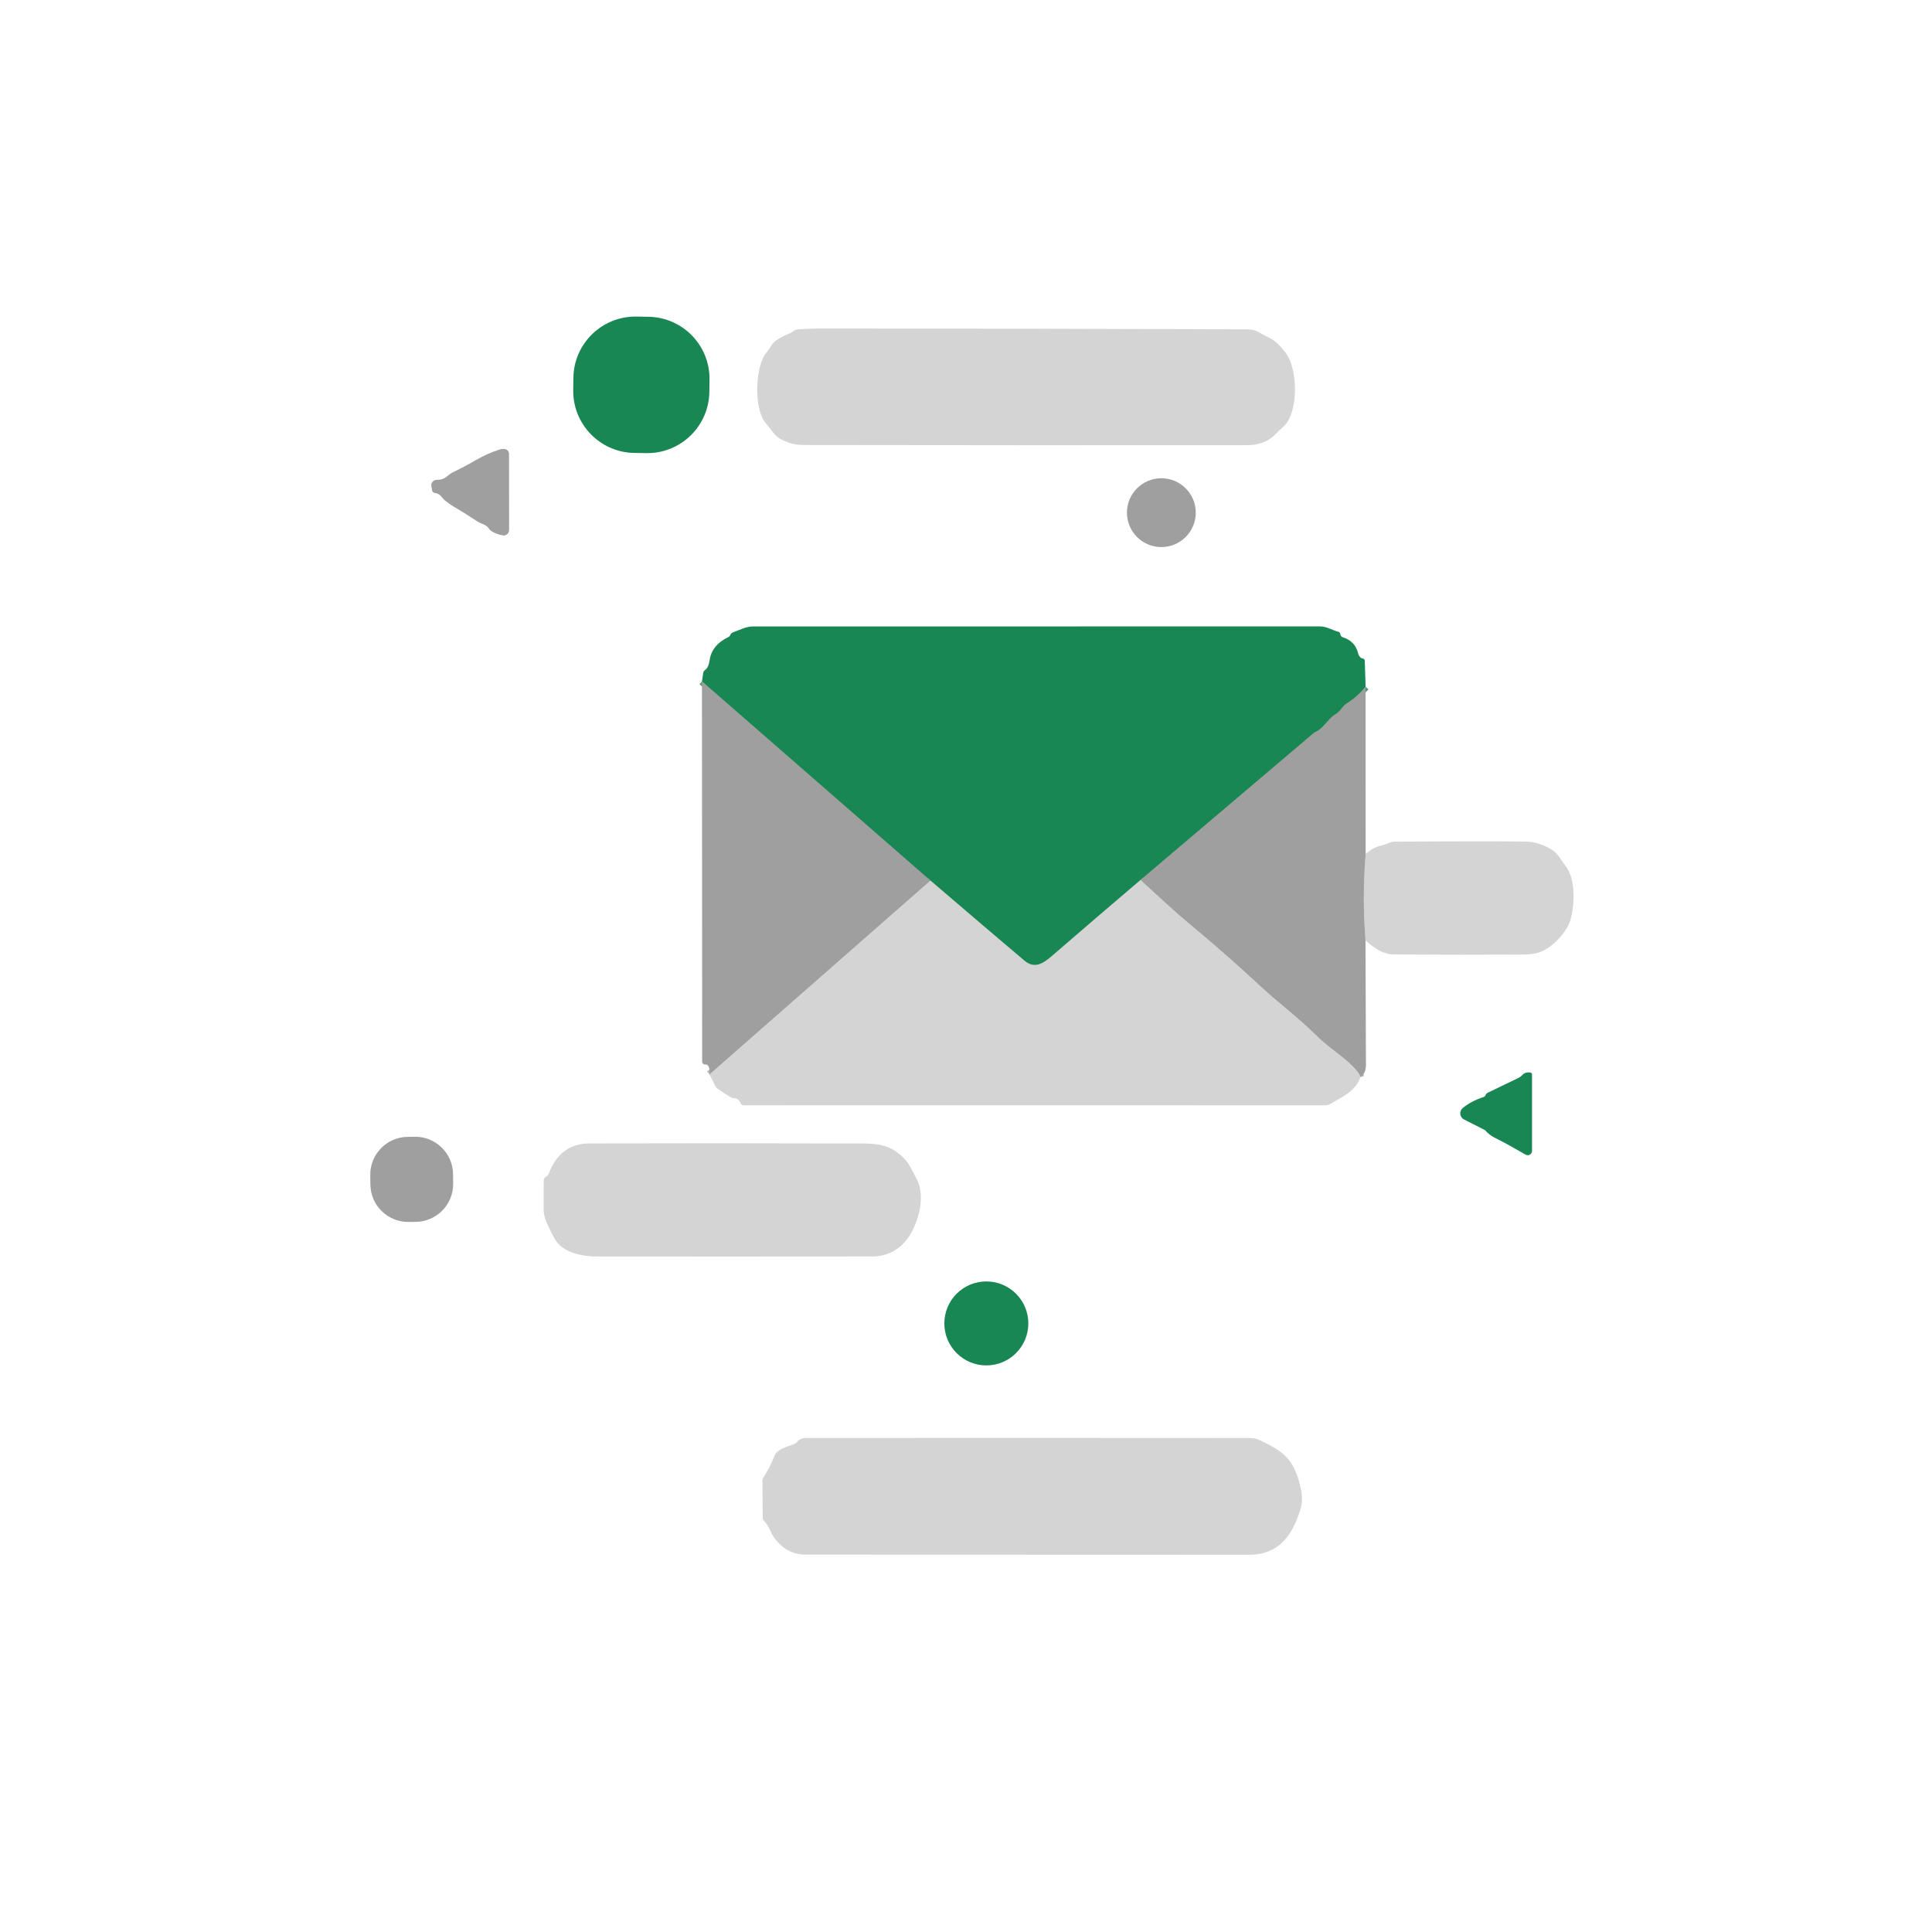
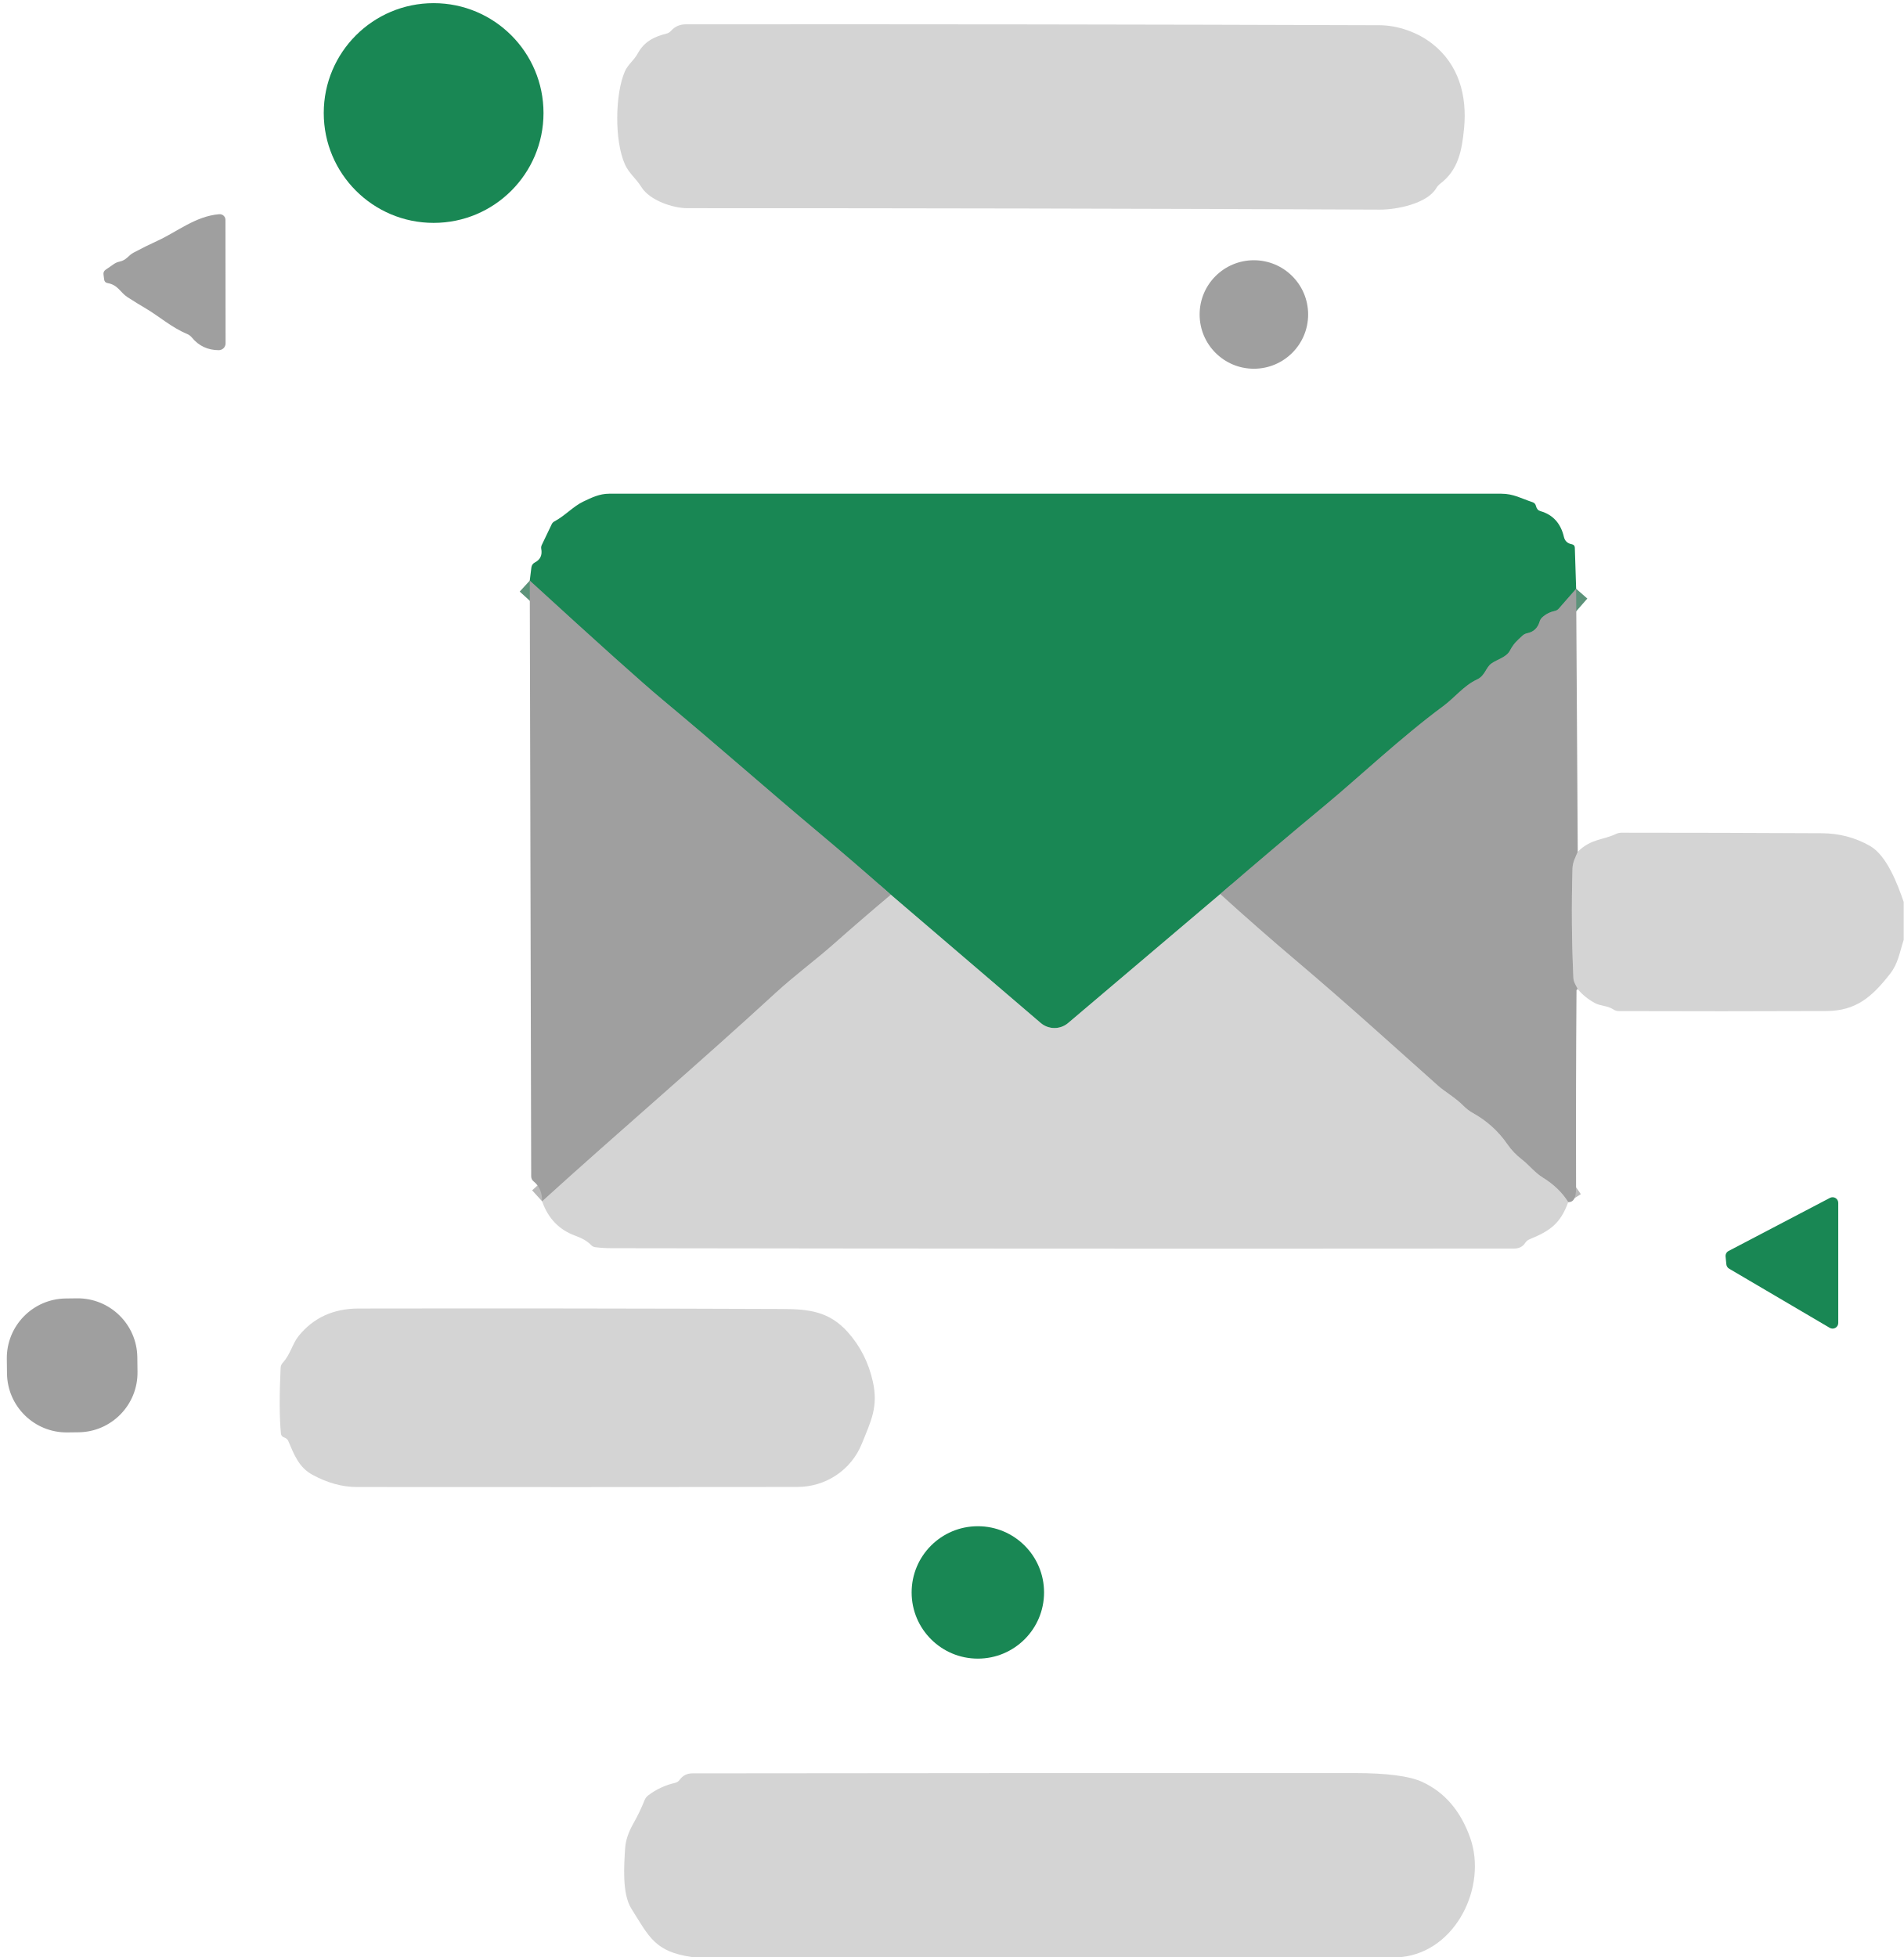
- <svg xmlns="http://www.w3.org/2000/svg" version="1.1" viewBox="0.00 0.00 512.00 512.00">
-   <g stroke-width="2.00" fill="none" stroke-linecap="butt">
-     <path stroke="#5c937a" vector-effect="non-scaling-stroke" d="   M 361.90 182.02   Q 359.51 184.81 356.97 186.36   C 355.70 187.13 355.43 188.35 353.99 189.23   C 351.75 190.60 350.83 193.05 348.45 194.06   A 0.90 0.85 -73.5 0 0 348.28 194.16   L 302.25 233.21" />
-     <path stroke="#77ae94" vector-effect="non-scaling-stroke" d="   M 302.25 233.21   Q 290.51 243.20 278.82 253.31   C 276.30 255.49 274.11 256.82 271.44 254.56   Q 259.14 244.14 246.58 233.37" />
-     <path stroke="#5c937a" vector-effect="non-scaling-stroke" d="   M 246.58 233.37   L 186.03 180.58" />
-     <path stroke="#bababa" vector-effect="non-scaling-stroke" d="   M 246.58 233.37   L 188.03 284.73" />
-     <path stroke="#bababa" vector-effect="non-scaling-stroke" d="   M 361.91 226.28   Q 360.97 237.80 361.87 249.21" />
-     <path stroke="#bababa" vector-effect="non-scaling-stroke" d="   M 360.54 285.43   C 359.87 283.16 355.14 279.62 353.23 278.18   Q 350.70 276.27 348.44 274.03   C 343.94 269.57 338.88 265.86 334.24 261.55   Q 324.82 252.79 314.92 244.58   C 310.53 240.93 306.48 237.03 302.25 233.21" />
+ <svg xmlns="http://www.w3.org/2000/svg" version="1.1" viewBox="0.00 0.00 320.00 329.00" width="320.00" height="329.00">
+   <g stroke-width="5.00" fill="none" stroke-linecap="butt">
+     <path stroke="#5c937a" vector-effect="non-scaling-stroke" d="   M 264.94 98.98   L 262.02 102.32   A 1.19 1.14 -74.7 0 1 261.38 102.70   Q 260.14 102.97 259.26 103.77   Q 258.93 104.07 258.80 104.50   Q 258.32 106.12 256.74 106.45   Q 256.27 106.54 255.92 106.86   C 255.00 107.71 254.47 108.14 253.80 109.39   C 253.21 110.51 251.66 110.85 250.70 111.54   C 249.73 112.23 249.66 113.59 248.26 114.24   C 246.09 115.24 244.53 117.28 242.60 118.71   C 235.68 123.81 228.19 130.86 222.93 135.22   Q 213.66 142.91 205.11 150.31" />
+     <path stroke="#77ae94" vector-effect="non-scaling-stroke" d="   M 205.11 150.31   L 179.54 171.99   A 3.56 3.55 45.1 0 1 174.94 171.98   L 149.75 150.42" />
+     <path stroke="#5c937a" vector-effect="non-scaling-stroke" d="   M 149.75 150.42   Q 143.69 145.05 137.16 139.58   C 129.86 133.48 120.69 125.39 111.37 117.63   Q 106.28 113.39 89.05 97.61" />
+     <path stroke="#bababa" vector-effect="non-scaling-stroke" d="   M 149.75 150.42   Q 144.88 154.51 140.02 158.81   C 137.15 161.35 133.47 164.08 130.37 166.93   C 117.48 178.79 104.13 190.16 91.13 201.96" />
+     <path stroke="#bababa" vector-effect="non-scaling-stroke" d="   M 265.21 143.19   C 264.81 144.20 264.37 144.89 264.33 146.00   Q 264.06 155.22 264.48 164.43   C 264.51 165.10 264.95 165.71 265.23 166.31" />
+     <path stroke="#bababa" vector-effect="non-scaling-stroke" d="   M 263.61 202.09   Q 262.09 199.67 259.37 197.99   C 257.93 197.10 257.09 195.90 255.79 194.90   Q 254.37 193.80 253.40 192.39   Q 251.12 189.08 247.57 187.11   Q 246.69 186.62 245.93 185.84   C 244.70 184.59 242.78 183.46 241.79 182.58   C 233.94 175.59 226.74 169.02 218.16 161.75   Q 211.53 156.14 205.11 150.31" />
  </g>
-   <rect fill="#198754" x="-18.04" y="-18.07" transform="translate(169.97,101.99) rotate(0.8)" width="36.08" height="36.14" rx="16.44" />
-   <path fill="#d4d4d4" d="   M 210.15 87.83   Q 210.74 87.31 211.75 87.26   Q 215.74 87.06 217.00 87.06   Q 273.81 87.06 330.63 87.28   C 333.03 87.29 333.78 88.30 335.85 89.25   C 338.07 90.27 339.00 91.46 340.48 93.19   C 344.01 97.31 344.36 109.61 339.90 113.27   Q 339.05 113.97 338.19 114.89   C 336.17 117.07 333.50 117.98 330.34 117.98   Q 271.67 118.02 213.00 117.93   Q 209.44 117.92 206.52 116.14   C 205.16 115.30 204.13 113.51 202.91 112.11   C 199.69 108.43 200.06 96.88 203.25 93.26   C 204.11 92.28 204.56 90.99 205.62 90.27   Q 207.35 89.08 209.32 88.32   Q 209.78 88.15 210.15 87.83   Z" />
-   <path fill="#9f9f9f" d="   M 120.30 134.29   Q 119.07 133.57 117.96 132.67   C 117.01 131.90 116.82 130.86 115.14 130.61   A 0.72 0.71 88.2 0 1 114.54 130.04   L 114.32 128.87   A 1.44 1.43 85.1 0 1 115.76 127.16   Q 117.28 127.19 118.28 126.38   Q 119.42 125.45 119.80 125.27   Q 123.07 123.69 126.20 121.88   Q 129.06 120.23 132.21 119.18   Q 133.57 118.73 134.29 119.19   Q 134.90 119.58 134.90 120.31   L 134.92 140.46   A 1.45 1.44 -85.3 0 1 133.24 141.89   Q 131.61 141.61 130.21 140.74   Q 129.83 140.50 129.60 140.13   C 128.86 138.93 127.48 138.84 126.54 138.21   Q 123.47 136.15 120.30 134.29   Z" />
-   <circle fill="#9f9f9f" cx="307.77" cy="135.86" r="9.12" />
-   <path fill="#198754" d="   M 361.90 182.02   Q 359.51 184.81 356.97 186.36   C 355.70 187.13 355.43 188.35 353.99 189.23   C 351.75 190.60 350.83 193.05 348.45 194.06   A 0.90 0.85 -73.5 0 0 348.28 194.16   L 302.25 233.21   Q 290.51 243.20 278.82 253.31   C 276.30 255.49 274.11 256.82 271.44 254.56   Q 259.14 244.14 246.58 233.37   L 186.03 180.58   L 186.35 178.37   Q 186.43 177.87 186.83 177.58   Q 187.77 176.90 188.05 174.99   Q 188.62 170.96 192.99 168.85   Q 193.38 168.66 193.58 168.20   Q 193.79 167.74 194.27 167.57   C 196.12 166.92 197.65 166.01 199.67 166.01   Q 274.71 165.99 349.75 166.00   C 351.58 166.00 352.95 166.96 354.70 167.44   Q 355.11 167.56 355.18 167.98   Q 355.21 168.16 355.27 168.32   Q 355.44 168.75 355.88 168.89   Q 359.15 169.91 359.93 173.19   Q 360.07 173.76 360.48 174.16   Q 360.78 174.46 361.17 174.52   Q 361.66 174.60 361.68 175.10   L 361.90 182.02   Z" />
-   <path fill="#9f9f9f" d="   M 186.03 180.58   L 246.58 233.37   L 188.03 284.73   Q 188.21 282.02 186.87 282.10   A 0.75 0.74 88.2 0 1 186.08 281.35   L 186.03 180.58   Z" />
-   <path fill="#9f9f9f" d="   M 361.90 182.02   L 361.91 226.28   Q 360.97 237.80 361.87 249.21   Q 361.91 265.77 361.99 282.25   Q 362.00 284.42 360.54 285.43   C 359.87 283.16 355.14 279.62 353.23 278.18   Q 350.70 276.27 348.44 274.03   C 343.94 269.57 338.88 265.86 334.24 261.55   Q 324.82 252.79 314.92 244.58   C 310.53 240.93 306.48 237.03 302.25 233.21   L 348.28 194.16   A 0.90 0.85 -73.5 0 1 348.45 194.06   C 350.83 193.05 351.75 190.60 353.99 189.23   C 355.43 188.35 355.70 187.13 356.97 186.36   Q 359.51 184.81 361.90 182.02   Z" />
-   <path fill="#d4d4d4" d="   M 361.87 249.21   Q 360.97 237.80 361.91 226.28   C 363.41 225.09 364.42 224.44 366.46 223.96   C 367.58 223.70 368.47 223.05 369.57 223.05   Q 396.93 222.86 404.50 223.04   Q 407.75 223.11 411.04 225.05   C 412.91 226.15 413.45 227.64 414.79 229.33   C 417.65 232.93 417.36 239.86 416.13 243.92   C 415.15 247.18 411.17 251.34 407.87 252.40   Q 406.15 252.96 403.54 252.97   Q 386.40 253.06 369.26 252.94   Q 365.86 252.92 361.87 249.21   Z" />
-   <path fill="#d4d4d4" d="   M 302.25 233.21   C 306.48 237.03 310.53 240.93 314.92 244.58   Q 324.82 252.79 334.24 261.55   C 338.88 265.86 343.94 269.57 348.44 274.03   Q 350.70 276.27 353.23 278.18   C 355.14 279.62 359.87 283.16 360.54 285.43   C 359.14 289.29 355.82 290.57 352.84 292.40   A 3.61 3.55 28.7 0 1 350.96 292.93   L 197.11 292.91   Q 196.49 292.91 196.25 292.33   Q 195.75 291.07 194.43 291.01   Q 193.94 290.98 193.52 290.71   L 190.27 288.61   Q 189.81 288.31 189.56 287.81   L 188.03 284.73   L 246.58 233.37   Q 259.14 244.14 271.44 254.56   C 274.11 256.82 276.30 255.49 278.82 253.31   Q 290.51 243.20 302.25 233.21   Z" />
-   <path fill="#198754" d="   M 396.18 301.54   Q 394.70 300.82 393.59 299.54   A 0.28 0.25 75.1 0 0 393.50 299.48   L 387.98 296.67   A 1.83 1.82 38.4 0 1 387.63 293.65   Q 389.81 291.82 393.21 290.70   Q 393.52 290.60 393.71 290.18   Q 393.88 289.77 394.28 289.58   L 402.51 285.61   Q 403.00 285.37 403.36 284.96   Q 404.19 284.01 405.55 284.24   Q 406.00 284.32 406.00 284.77   L 406.00 305.01   A 1.13 1.13 0.0 0 1 404.32 306.00   C 401.48 304.42 399.05 302.93 396.18 301.54   Z" />
-   <rect fill="#9f9f9f" x="-10.97" y="-11.28" transform="translate(109.11,312.54) rotate(-0.7)" width="21.94" height="22.56" rx="10.03" />
-   <path fill="#d4d4d4" d="   M 144.68 323.51   Q 144.05 321.96 144.06 320.29   L 144.09 312.79   A 0.97 0.96 -18.1 0 1 144.49 312.01   Q 144.81 311.78 145.09 311.55   Q 145.32 311.35 145.43 311.04   Q 148.41 303.04 156.25 303.02   Q 190.48 302.93 224.71 303.03   C 231.39 303.05 235.09 302.64 239.28 306.68   C 240.99 308.33 241.83 310.38 243.00 312.61   C 245.52 317.44 243.03 325.21 240.13 328.73   Q 236.63 332.98 231.00 332.98   Q 194.75 333.02 158.50 332.99   C 154.46 332.99 149.19 332.12 147.03 328.34   Q 145.69 325.99 144.68 323.51   Z" />
-   <circle fill="#198754" cx="261.39" cy="350.72" r="11.13" />
-   <path fill="#d4d4d4" d="   M 333.93 381.70   C 339.86 384.54 342.71 386.40 344.50 393.50   Q 345.43 397.18 344.76 399.51   C 342.74 406.52 339.17 412.03 331.00 412.03   Q 272.25 412.02 213.50 411.99   Q 208.38 411.99 205.12 407.44   C 204.31 406.31 203.80 404.38 202.46 403.03   A 1.17 1.16 23.2 0 1 202.13 402.22   L 202.05 392.42   Q 202.04 391.93 202.31 391.53   Q 204.10 388.80 205.28 385.73   C 205.93 384.05 208.85 383.31 210.48 382.67   Q 210.95 382.49 211.26 382.09   Q 212.05 381.08 213.75 381.08   Q 272.31 381.04 330.88 381.09   Q 332.66 381.09 333.93 381.70   Z" />
+   <path fill="#198754" d="   M 91.36 19.00   A 18.47 18.47 0.0 0 1 72.89 37.47   A 18.47 18.47 0.0 0 1 54.42 19.00   A 18.47 18.47 0.0 0 1 72.89 0.53   A 18.47 18.47 0.0 0 1 91.36 19.00   Z" />
+   <path fill="#d4d4d4" d="   M 112.81 5.17   Q 113.77 4.10 115.25 4.09   Q 173.56 4.04 231.88 4.24   C 234.94 4.25 238.30 5.42 240.77 7.36   C 245.19 10.83 246.64 16.05 246.10 21.60   C 245.73 25.38 245.11 28.60 242.07 30.90   Q 241.68 31.20 241.42 31.64   C 239.89 34.24 234.74 35.25 232.00 35.24   Q 173.75 34.99 115.50 35.00   C 113.21 35.00 109.24 33.74 107.81 31.44   C 106.93 30.03 105.70 29.10 105.05 27.64   C 103.25 23.63 103.40 15.76 105.03 12.02   C 105.53 10.85 106.54 10.20 107.21 8.97   C 108.25 7.05 109.93 6.16 112.00 5.66   Q 112.48 5.54 112.81 5.17   Z" />
+   <path fill="#9f9f9f" d="   M 24.58 51.90   Q 22.98 50.96 21.42 49.95   C 20.24 49.20 19.86 47.90 18.08 47.59   Q 17.58 47.50 17.51 47.00   L 17.40 46.16   Q 17.33 45.65 17.75 45.35   L 19.14 44.39   Q 19.58 44.09 20.10 43.98   C 21.27 43.74 21.58 42.93 22.44 42.48   Q 24.44 41.41 26.49 40.47   C 29.74 38.99 32.86 36.34 36.85 36.01   A 0.97 0.96 -2.5 0 1 37.90 36.97   L 37.92 57.72   A 1.15 1.15 0.0 0 1 36.76 58.87   Q 33.98 58.85 32.25 56.74   A 2.10 2.09 -8.3 0 0 31.44 56.14   C 28.85 55.06 26.70 53.15 24.58 51.90   Z" />
+   <path fill="#9f9f9f" d="   M 219.89 52.87   A 9.12 9.12 0.0 0 1 210.77 61.99   A 9.12 9.12 0.0 0 1 201.65 52.87   A 9.12 9.12 0.0 0 1 210.77 43.75   A 9.12 9.12 0.0 0 1 219.89 52.87   Z" />
+   <path fill="#198754" d="   M 264.94 98.98   L 262.02 102.32   A 1.19 1.14 -74.7 0 1 261.38 102.70   Q 260.14 102.97 259.26 103.77   Q 258.93 104.07 258.80 104.50   Q 258.32 106.12 256.74 106.45   Q 256.27 106.54 255.92 106.86   C 255.00 107.71 254.47 108.14 253.80 109.39   C 253.21 110.51 251.66 110.85 250.70 111.54   C 249.73 112.23 249.66 113.59 248.26 114.24   C 246.09 115.24 244.53 117.28 242.60 118.71   C 235.68 123.81 228.19 130.86 222.93 135.22   Q 213.66 142.91 205.11 150.31   L 179.54 171.99   A 3.56 3.55 45.1 0 1 174.94 171.98   L 149.75 150.42   Q 143.69 145.05 137.16 139.58   C 129.86 133.48 120.69 125.39 111.37 117.63   Q 106.28 113.39 89.05 97.61   L 89.32 95.42   Q 89.39 94.83 89.92 94.55   Q 91.28 93.85 90.98 92.26   A 1.04 1.01 -38.5 0 1 91.06 91.64   L 92.74 88.13   A 1.01 0.97 -2.4 0 1 93.19 87.66   C 95.00 86.69 96.38 85.11 98.05 84.32   C 99.46 83.65 100.78 83.00 102.39 83.00   Q 177.38 83.00 252.37 83.00   C 254.41 83.00 255.74 83.81 257.62 84.43   Q 258.07 84.58 258.18 85.05   Q 258.26 85.39 258.47 85.65   Q 258.63 85.84 258.98 85.94   Q 262.09 86.85 262.89 90.28   Q 263.13 91.29 264.22 91.50   Q 264.70 91.59 264.72 92.08   L 264.94 98.98   Z" />
+   <path fill="#9f9f9f" d="   M 89.05 97.61   Q 106.28 113.39 111.37 117.63   C 120.69 125.39 129.86 133.48 137.16 139.58   Q 143.69 145.05 149.75 150.42   Q 144.88 154.51 140.02 158.81   C 137.15 161.35 133.47 164.08 130.37 166.93   C 117.48 178.79 104.13 190.16 91.13 201.96   Q 91.15 199.78 89.71 198.62   Q 89.29 198.29 89.29 197.75   L 89.05 97.61   Z" />
+   <path fill="#9f9f9f" d="   M 264.94 98.98   L 265.21 143.19   C 264.81 144.20 264.37 144.89 264.33 146.00   Q 264.06 155.22 264.48 164.43   C 264.51 165.10 264.95 165.71 265.23 166.31   Q 265.01 166.17 265.00 166.50   Q 264.88 183.13 264.93 199.74   Q 264.94 202.17 263.61 202.09   Q 262.09 199.67 259.37 197.99   C 257.93 197.10 257.09 195.90 255.79 194.90   Q 254.37 193.80 253.40 192.39   Q 251.12 189.08 247.57 187.11   Q 246.69 186.62 245.93 185.84   C 244.70 184.59 242.78 183.46 241.79 182.58   C 233.94 175.59 226.74 169.02 218.16 161.75   Q 211.53 156.14 205.11 150.31   Q 213.66 142.91 222.93 135.22   C 228.19 130.86 235.68 123.81 242.60 118.71   C 244.53 117.28 246.09 115.24 248.26 114.24   C 249.66 113.59 249.73 112.23 250.70 111.54   C 251.66 110.85 253.21 110.51 253.80 109.39   C 254.47 108.14 255.00 107.71 255.92 106.86   Q 256.27 106.54 256.74 106.45   Q 258.32 106.12 258.80 104.50   Q 258.93 104.07 259.26 103.77   Q 260.14 102.97 261.38 102.70   A 1.19 1.14 -74.7 0 0 262.02 102.32   L 264.94 98.98   Z" />
+   <path fill="#d4d4d4" d="   M 320.00 151.63   L 320.00 158.00   C 319.33 160.04 319.08 161.97 317.72 163.70   C 314.69 167.58 312.01 169.95 306.98 169.97   Q 289.55 170.04 272.13 169.98   Q 271.63 169.98 271.22 169.71   C 270.12 169.01 269.06 169.17 268.04 168.60   Q 266.33 167.65 265.23 166.31   C 264.95 165.71 264.51 165.10 264.48 164.43   Q 264.06 155.22 264.33 146.00   C 264.37 144.89 264.81 144.20 265.21 143.19   C 267.47 140.97 269.39 141.27 271.64 140.20   Q 272.08 139.99 272.57 139.99   Q 289.41 139.99 306.25 140.08   Q 310.61 140.10 314.31 142.20   C 317.19 143.82 319.00 148.73 320.00 151.63   Z" />
+   <path fill="#d4d4d4" d="   M 149.75 150.42   L 174.94 171.98   A 3.56 3.55 45.1 0 0 179.54 171.99   L 205.11 150.31   Q 211.53 156.14 218.16 161.75   C 226.74 169.02 233.94 175.59 241.79 182.58   C 242.78 183.46 244.70 184.59 245.93 185.84   Q 246.69 186.62 247.57 187.11   Q 251.12 189.08 253.40 192.39   Q 254.37 193.80 255.79 194.90   C 257.09 195.90 257.93 197.10 259.37 197.99   Q 262.09 199.67 263.61 202.09   C 262.29 205.70 260.59 206.92 257.07 208.36   A 1.50 1.48 4.7 0 0 256.39 208.93   Q 255.78 209.90 254.50 209.90   Q 178.63 209.96 102.75 209.84   Q 101.40 209.84 100.06 209.67   A 1.14 1.12 -17.8 0 1 99.37 209.32   Q 98.47 208.38 96.75 207.76   Q 92.63 206.28 91.13 201.96   C 104.13 190.16 117.48 178.79 130.37 166.93   C 133.47 164.08 137.15 161.35 140.02 158.81   Q 144.88 154.51 149.75 150.42   Z" />
+   <path fill="#198754" d="   M 290.56 210.31   L 307.61 201.38   A 0.95 0.95 0.0 0 1 309.00 202.22   L 309.00 222.41   A 0.95 0.95 0.0 0 1 307.57 223.23   L 290.65 213.28   A 0.95 0.95 0.0 0 1 290.19 212.56   L 290.06 211.25   A 0.95 0.95 0.0 0 1 290.56 210.31   Z" />
+   <path fill="#9f9f9f" d="   M 23.114 230.636   A 10.03 10.03 0.0 0 1 13.207 240.788   L 11.328 240.811   A 10.03 10.03 0.0 0 1 1.176 230.904   L 1.146 228.444   A 10.03 10.03 0.0 0 1 11.053 218.292   L 12.932 218.269   A 10.03 10.03 0.0 0 1 23.084 228.176   L 23.114 230.636   Z" />
+   <path fill="#d4d4d4" d="   M 47.80 241.67   Q 47.27 241.50 47.22 240.99   Q 46.84 236.99 47.17 229.97   Q 47.19 229.48 47.52 229.11   C 48.83 227.68 49.15 225.90 50.19 224.61   Q 53.91 220.00 60.25 219.98   Q 95.88 219.92 131.50 220.06   C 136.00 220.07 139.40 220.48 142.50 223.94   Q 145.65 227.46 146.72 232.26   C 147.67 236.51 146.39 238.92 144.89 242.66   C 143.09 247.16 138.79 249.98 134.00 249.98   Q 97.00 250.02 60.00 249.99   Q 56.30 249.99 52.50 247.92   C 50.23 246.68 49.44 244.54 48.47 242.28   A 1.08 1.06 -2.3 0 0 47.80 241.67   Z" />
+   <path fill="#198754" d="   M 175.50 267.71   A 11.13 11.13 0.0 0 1 164.37 278.84   A 11.13 11.13 0.0 0 1 153.24 267.71   A 11.13 11.13 0.0 0 1 164.37 256.58   A 11.13 11.13 0.0 0 1 175.50 267.71   Z" />
+   <path fill="#d4d4d4" d="   M 235.63 329.00   L 116.27 329.00   C 110.13 328.11 109.15 325.70 106.11 320.84   C 104.55 318.34 104.90 313.57 105.08 310.73   Q 105.21 308.77 106.44 306.60   Q 107.53 304.69 108.35 302.63   A 1.85 1.83 82.5 0 1 108.95 301.84   Q 110.97 300.30 113.46 299.73   A 1.35 1.33 -78.2 0 0 114.26 299.20   Q 115.04 298.13 116.37 298.13   Q 172.03 298.06 227.68 298.08   Q 235.88 298.08 239.10 299.58   Q 244.75 302.20 247.14 309.00   C 250.00 317.12 244.78 328.01 235.63 329.00   Z" />
</svg>
